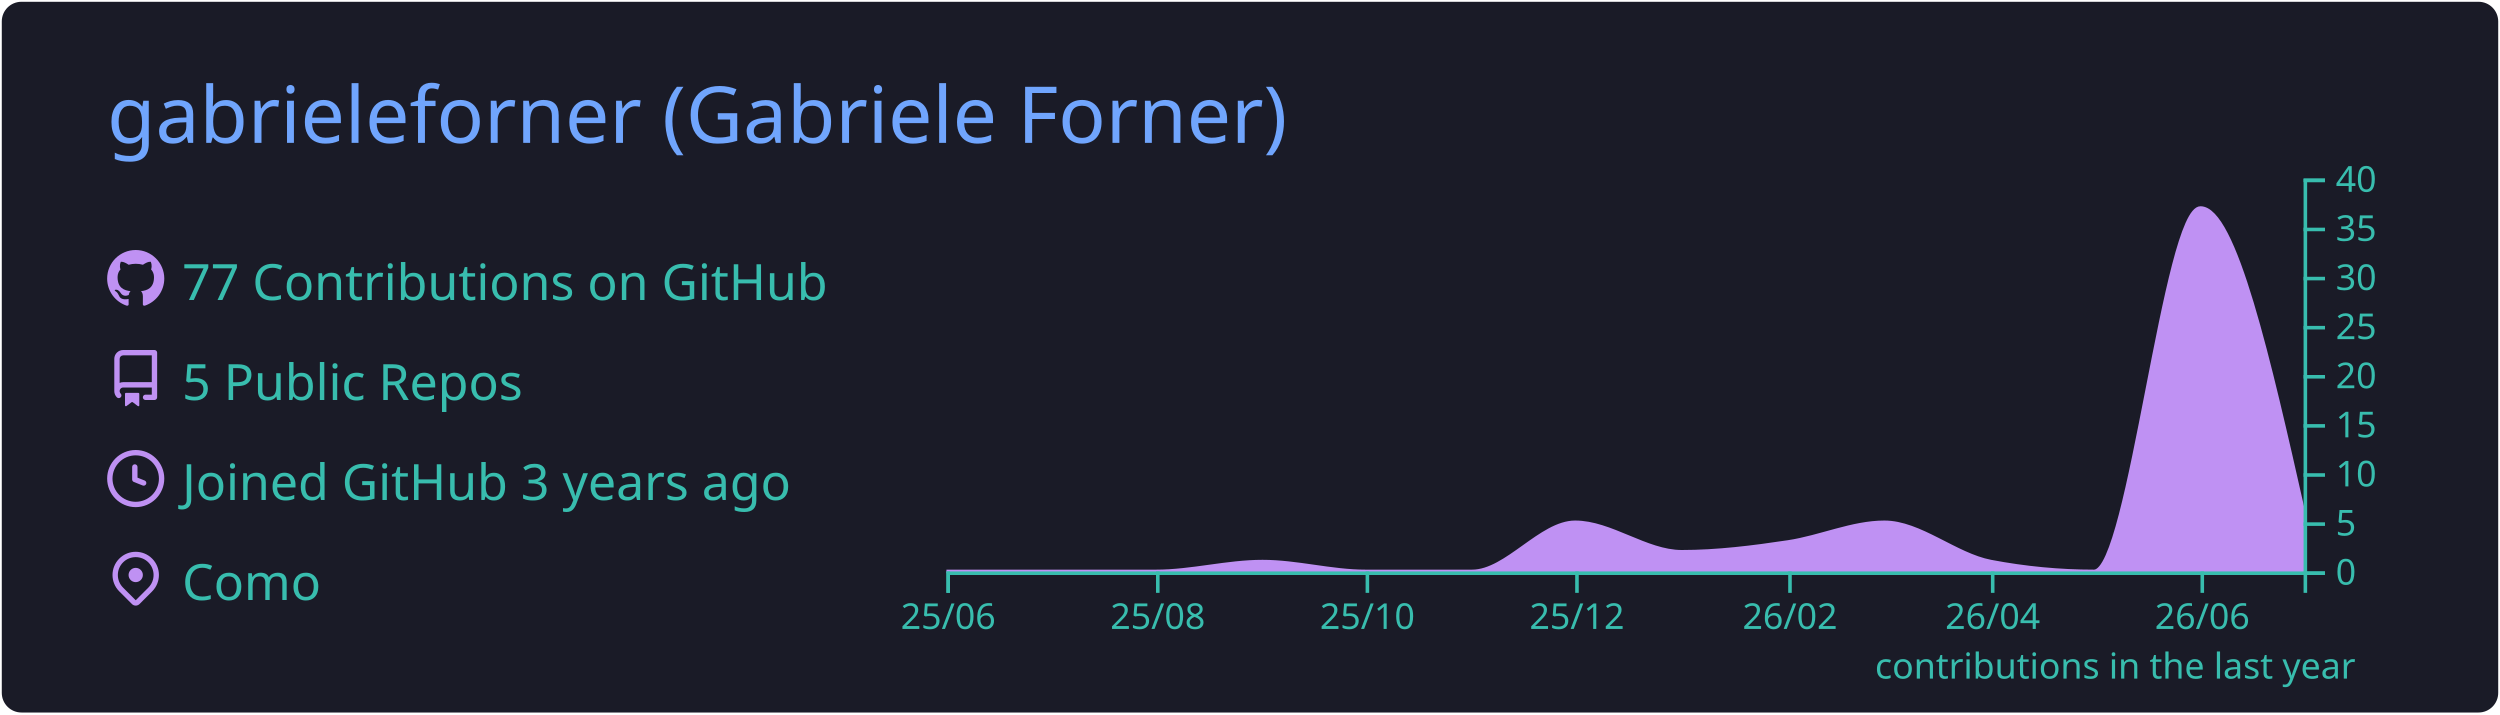
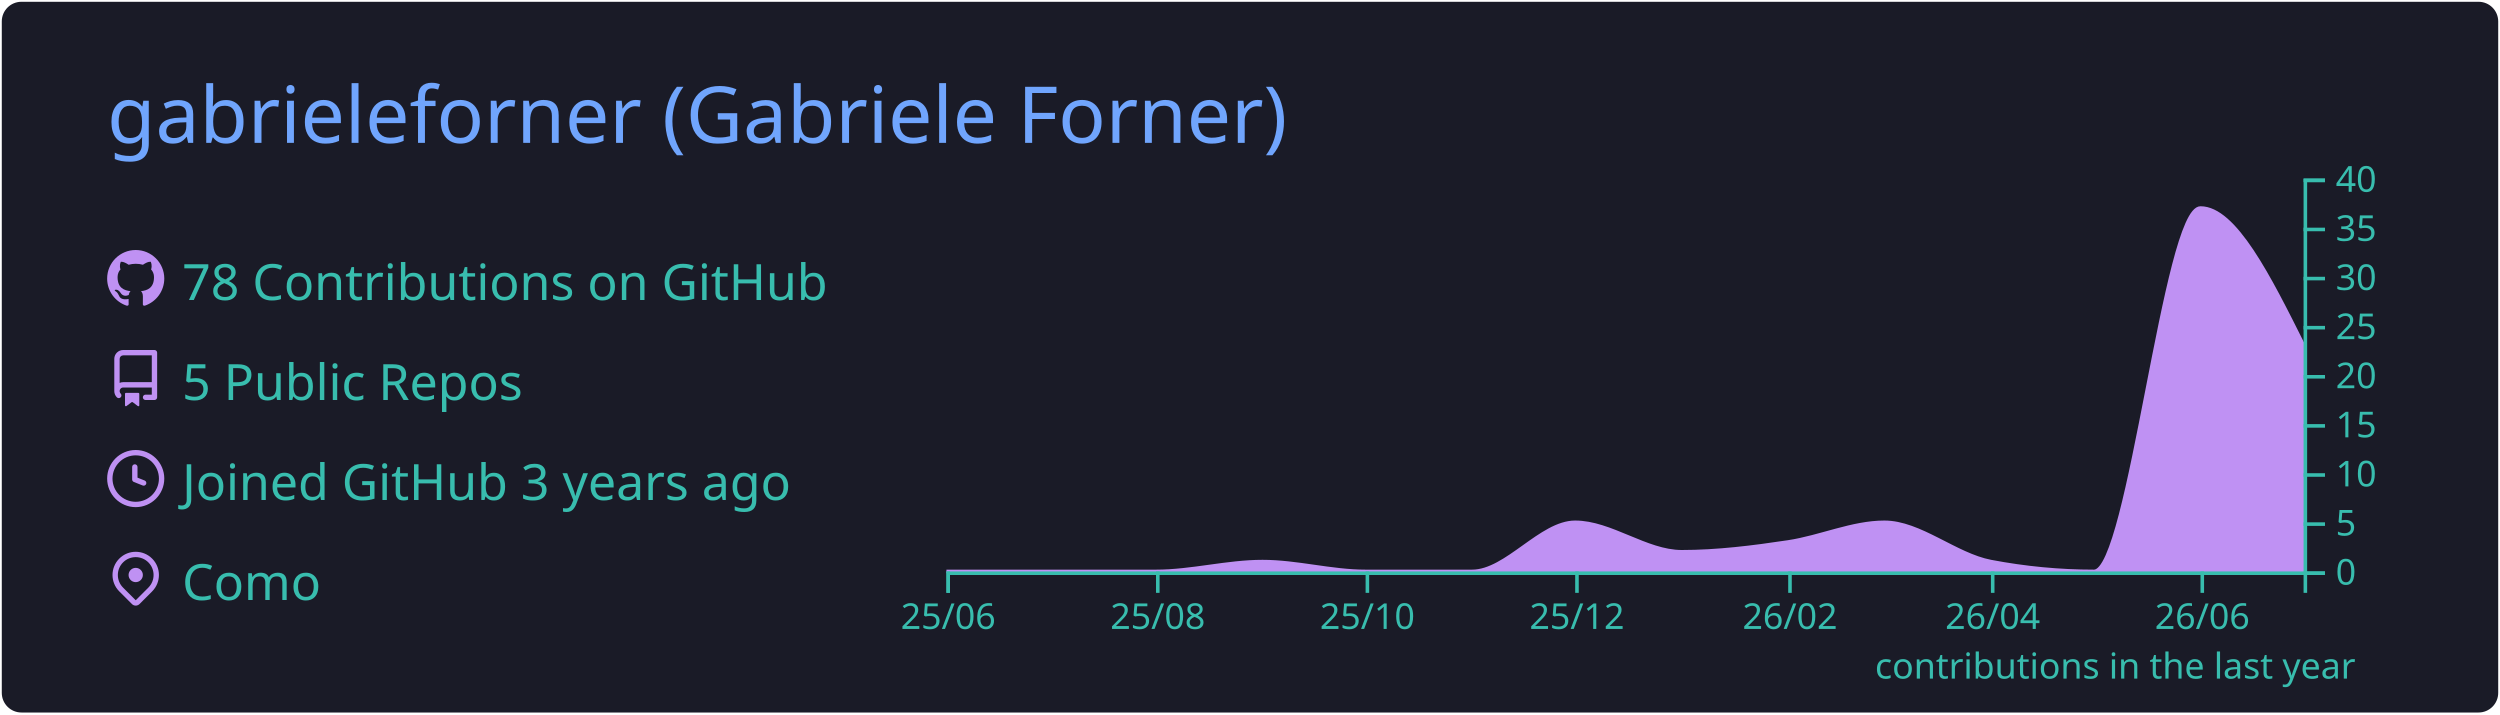
<svg xmlns="http://www.w3.org/2000/svg" width="700" height="200" viewBox="0 0 700 200">
  <style>* {
          font-family: 'Segoe UI', Ubuntu, "Helvetica Neue", Sans-Serif
        }</style>
  <rect x="1" y="1" rx="5" ry="5" height="99%" width="99.714%" stroke="#1a1b27" stroke-width="1" fill="#1a1b27" stroke-opacity="1" />
  <text x="30" y="40" style="font-size: 22px; fill: #70a5fd;">gabrieleforner (Gabriele Forner)</text>
  <g transform="translate(0,40)">
    <g transform="translate(30,30)">
      <g transform="translate(0,0)" width="14" height="14" fill="#bf91f3">
        <path fill-rule="evenodd" d="M8 0C3.58 0 0 3.58 0 8c0 3.54 2.29 6.53 5.47 7.59.4.07.55-.17.55-.38 0-.19-.01-.82-.01-1.49-2.01.37-2.53-.49-2.69-.94-.09-.23-.48-.94-.82-1.13-.28-.15-.68-.52-.01-.53.63-.01 1.08.58 1.23.82.72 1.21 1.87.87 2.33.66.07-.52.28-.87.51-1.07-1.78-.2-3.64-.89-3.64-3.95 0-.87.31-1.59.82-2.15-.08-.2-.36-1.02.08-2.12 0 0 .67-.21 2.2.82.64-.18 1.32-.27 2-.27.68 0 1.36.09 2 .27 1.53-1.04 2.2-.82 2.2-.82.44 1.1.16 1.92.08 2.12.51.56.82 1.27.82 2.15 0 3.07-1.87 3.75-3.65 3.95.29.25.54.73.54 1.48 0 1.07-.01 1.93-.01 2.2 0 .21.15.46.55.38A8.013 8.013 0 0016 8c0-4.42-3.58-8-8-8z" />
      </g>
      <g transform="translate(0,28)" width="14" height="14" fill="#bf91f3">
        <path fill-rule="evenodd" d="M2 2.5A2.5 2.5 0 014.5 0h8.75a.75.75 0 01.75.75v12.5a.75.75 0 01-.75.75h-2.5a.75.75 0 110-1.5h1.75v-2h-8a1 1 0 00-.714 1.7.75.75 0 01-1.072 1.05A2.495 2.495 0 012 11.5v-9zm10.5-1V9h-8c-.356 0-.694.074-1 .208V2.5a1 1 0 011-1h8zM5 12.25v3.25a.25.25 0 00.4.2l1.45-1.087a.25.25 0 01.3 0L8.6 15.7a.25.25 0 00.4-.2v-3.25a.25.25 0 00-.25-.25h-3.5a.25.25 0 00-.25.25z" />
      </g>
      <g transform="translate(0,56)" width="14" height="14" fill="#bf91f3">
        <path fill-rule="evenodd" d="M1.5 8a6.5 6.5 0 1113 0 6.5 6.5 0 01-13 0zM8 0a8 8 0 100 16A8 8 0 008 0zm.5 4.75a.75.75 0 00-1.5 0v3.5a.75.75 0 00.471.696l2.5 1a.75.75 0 00.557-1.392L8.5 7.742V4.75z" />
      </g>
      <g transform="translate(0,84)" width="14" height="14" fill="#bf91f3">
        <path fill-rule="evenodd" d="M11.536 3.464a5 5 0 010 7.072L8 14.07l-3.536-3.535a5 5 0 117.072-7.072v.001zm1.06 8.132a6.5 6.5 0 10-9.192 0l3.535 3.536a1.5 1.5 0 002.122 0l3.535-3.536zM8 9a2 2 0 100-4 2 2 0 000 4z" />
      </g>
-       <text x="21" y="14" style="fill: #38bdae; font-size: 14px;">77 Contributions on GitHub</text>
+       <text x="21" y="14" style="fill: #38bdae; font-size: 14px;">78 Contributions on GitHub</text>
      <text x="21" y="42" style="fill: #38bdae; font-size: 14px;">5 Public Repos</text>
      <text x="21" y="70" style="fill: #38bdae; font-size: 14px;">Joined GitHub 3 years ago</text>
      <text x="21" y="98" style="fill: #38bdae; font-size: 14px;">Como</text>
    </g>
    <g color="#bf91f3" transform="translate(295,10)">
-       <path transform="translate(-30,0)" stroke="#bf91f3" fill="#bf91f3" opacity="1" d="M0,110C9.62,110,19.241,110,28.861,110C38.802,110,48.743,110,58.684,110C68.624,110,78.565,107.25,88.506,107.25C98.127,107.25,107.747,110,117.367,110C127.308,110,137.249,110,147.19,110C156.81,110,166.43,96.25,176.051,96.25C185.992,96.25,195.932,104.5,205.873,104.5C215.814,104.5,225.755,103.252,235.696,101.75C244.675,100.394,253.654,96.25,262.633,96.25C272.574,96.25,282.515,105.356,292.456,107.25C302.076,109.083,311.696,110,321.316,110C331.257,110,341.198,8.25,351.139,8.25C360.759,8.25,370.38,50.875,380,93.5L380,110C370.38,110,360.759,110,351.139,110C341.198,110,331.257,110,321.316,110C311.696,110,302.076,110,292.456,110C282.515,110,272.574,110,262.633,110C253.654,110,244.675,110,235.696,110C225.755,110,215.814,110,205.873,110C195.932,110,185.992,110,176.051,110C166.43,110,156.81,110,147.19,110C137.249,110,127.308,110,117.367,110C107.747,110,98.127,110,88.506,110C78.565,110,68.624,110,58.684,110C48.743,110,38.802,110,28.861,110C19.241,110,9.62,110,0,110Z" />
+       <path transform="translate(-30,0)" stroke="#bf91f3" fill="#bf91f3" opacity="1" d="M0,110C9.62,110,19.241,110,28.861,110C38.802,110,48.743,110,58.684,110C68.624,110,78.565,107.25,88.506,107.25C98.127,107.25,107.747,110,117.367,110C127.308,110,137.249,110,147.19,110C156.81,110,166.43,96.25,176.051,96.25C185.992,96.25,195.932,104.5,205.873,104.5C215.814,104.5,225.755,103.252,235.696,101.75C244.675,100.394,253.654,96.25,262.633,96.25C272.574,96.25,282.515,105.356,292.456,107.25C302.076,109.083,311.696,110,321.316,110C331.257,110,341.198,8.25,351.139,8.25C360.759,8.25,370.38,27.5,380,46.75L380,110C370.38,110,360.759,110,351.139,110C341.198,110,331.257,110,321.316,110C311.696,110,302.076,110,292.456,110C282.515,110,272.574,110,262.633,110C253.654,110,244.675,110,235.696,110C225.755,110,215.814,110,205.873,110C195.932,110,185.992,110,176.051,110C166.43,110,156.81,110,147.19,110C137.249,110,127.308,110,117.367,110C107.747,110,98.127,110,88.506,110C78.565,110,68.624,110,58.684,110C48.743,110,38.802,110,28.861,110C19.241,110,9.62,110,0,110Z" />
      <g color="#38bdae" transform="translate(-30,110)" fill="none" font-size="10" font-family="sans-serif" text-anchor="middle">
        <path class="domain" stroke="currentColor" d="M0.5,6V0.5H380.5V6" />
        <g class="tick" opacity="1" transform="translate(0.5,0)">
          <line stroke="currentColor" y2="6" />
          <text fill="currentColor" y="9" dy="0.71em">25/06</text>
        </g>
        <g class="tick" opacity="1" transform="translate(59.18354,0)">
          <line stroke="currentColor" y2="6" />
          <text fill="currentColor" y="9" dy="0.71em">25/08</text>
        </g>
        <g class="tick" opacity="1" transform="translate(117.8671,0)">
          <line stroke="currentColor" y2="6" />
          <text fill="currentColor" y="9" dy="0.71em">25/10</text>
        </g>
        <g class="tick" opacity="1" transform="translate(176.5506,0)">
          <line stroke="currentColor" y2="6" />
          <text fill="currentColor" y="9" dy="0.71em">25/12</text>
        </g>
        <g class="tick" opacity="1" transform="translate(236.1962,0)">
          <line stroke="currentColor" y2="6" />
          <text fill="currentColor" y="9" dy="0.71em">26/02</text>
        </g>
        <g class="tick" opacity="1" transform="translate(292.9557,0)">
          <line stroke="currentColor" y2="6" />
          <text fill="currentColor" y="9" dy="0.71em">26/04</text>
        </g>
        <g class="tick" opacity="1" transform="translate(351.6392,0)">
          <line stroke="currentColor" y2="6" />
          <text fill="currentColor" y="9" dy="0.71em">26/06</text>
        </g>
      </g>
      <g color="#38bdae" transform="translate(350,0)" fill="none" font-size="10" font-family="sans-serif" text-anchor="start">
        <path class="domain" stroke="currentColor" d="M6,110.5H0.5V0.5H6" />
        <g class="tick" opacity="1" transform="translate(0,110.5)">
          <line stroke="currentColor" x2="6" />
          <text fill="currentColor" x="9" dy="0.32em">0</text>
        </g>
        <g class="tick" opacity="1" transform="translate(0,96.75)">
          <line stroke="currentColor" x2="6" />
          <text fill="currentColor" x="9" dy="0.32em">5</text>
        </g>
        <g class="tick" opacity="1" transform="translate(0,83)">
          <line stroke="currentColor" x2="6" />
          <text fill="currentColor" x="9" dy="0.32em">10</text>
        </g>
        <g class="tick" opacity="1" transform="translate(0,69.25)">
          <line stroke="currentColor" x2="6" />
          <text fill="currentColor" x="9" dy="0.32em">15</text>
        </g>
        <g class="tick" opacity="1" transform="translate(0,55.5)">
          <line stroke="currentColor" x2="6" />
          <text fill="currentColor" x="9" dy="0.32em">20</text>
        </g>
        <g class="tick" opacity="1" transform="translate(0,41.75)">
          <line stroke="currentColor" x2="6" />
          <text fill="currentColor" x="9" dy="0.32em">25</text>
        </g>
        <g class="tick" opacity="1" transform="translate(0,28)">
          <line stroke="currentColor" x2="6" />
          <text fill="currentColor" x="9" dy="0.32em">30</text>
        </g>
        <g class="tick" opacity="1" transform="translate(0,14.25)">
          <line stroke="currentColor" x2="6" />
          <text fill="currentColor" x="9" dy="0.32em">35</text>
        </g>
        <g class="tick" opacity="1" transform="translate(0,0.5)">
          <line stroke="currentColor" x2="6" />
          <text fill="currentColor" x="9" dy="0.32em">40</text>
        </g>
      </g>
      <g>
        <text y="140" x="230" style="fill: #38bdae; font-size: 10px;">contributions in the last year</text>
      </g>
    </g>
  </g>
</svg>
